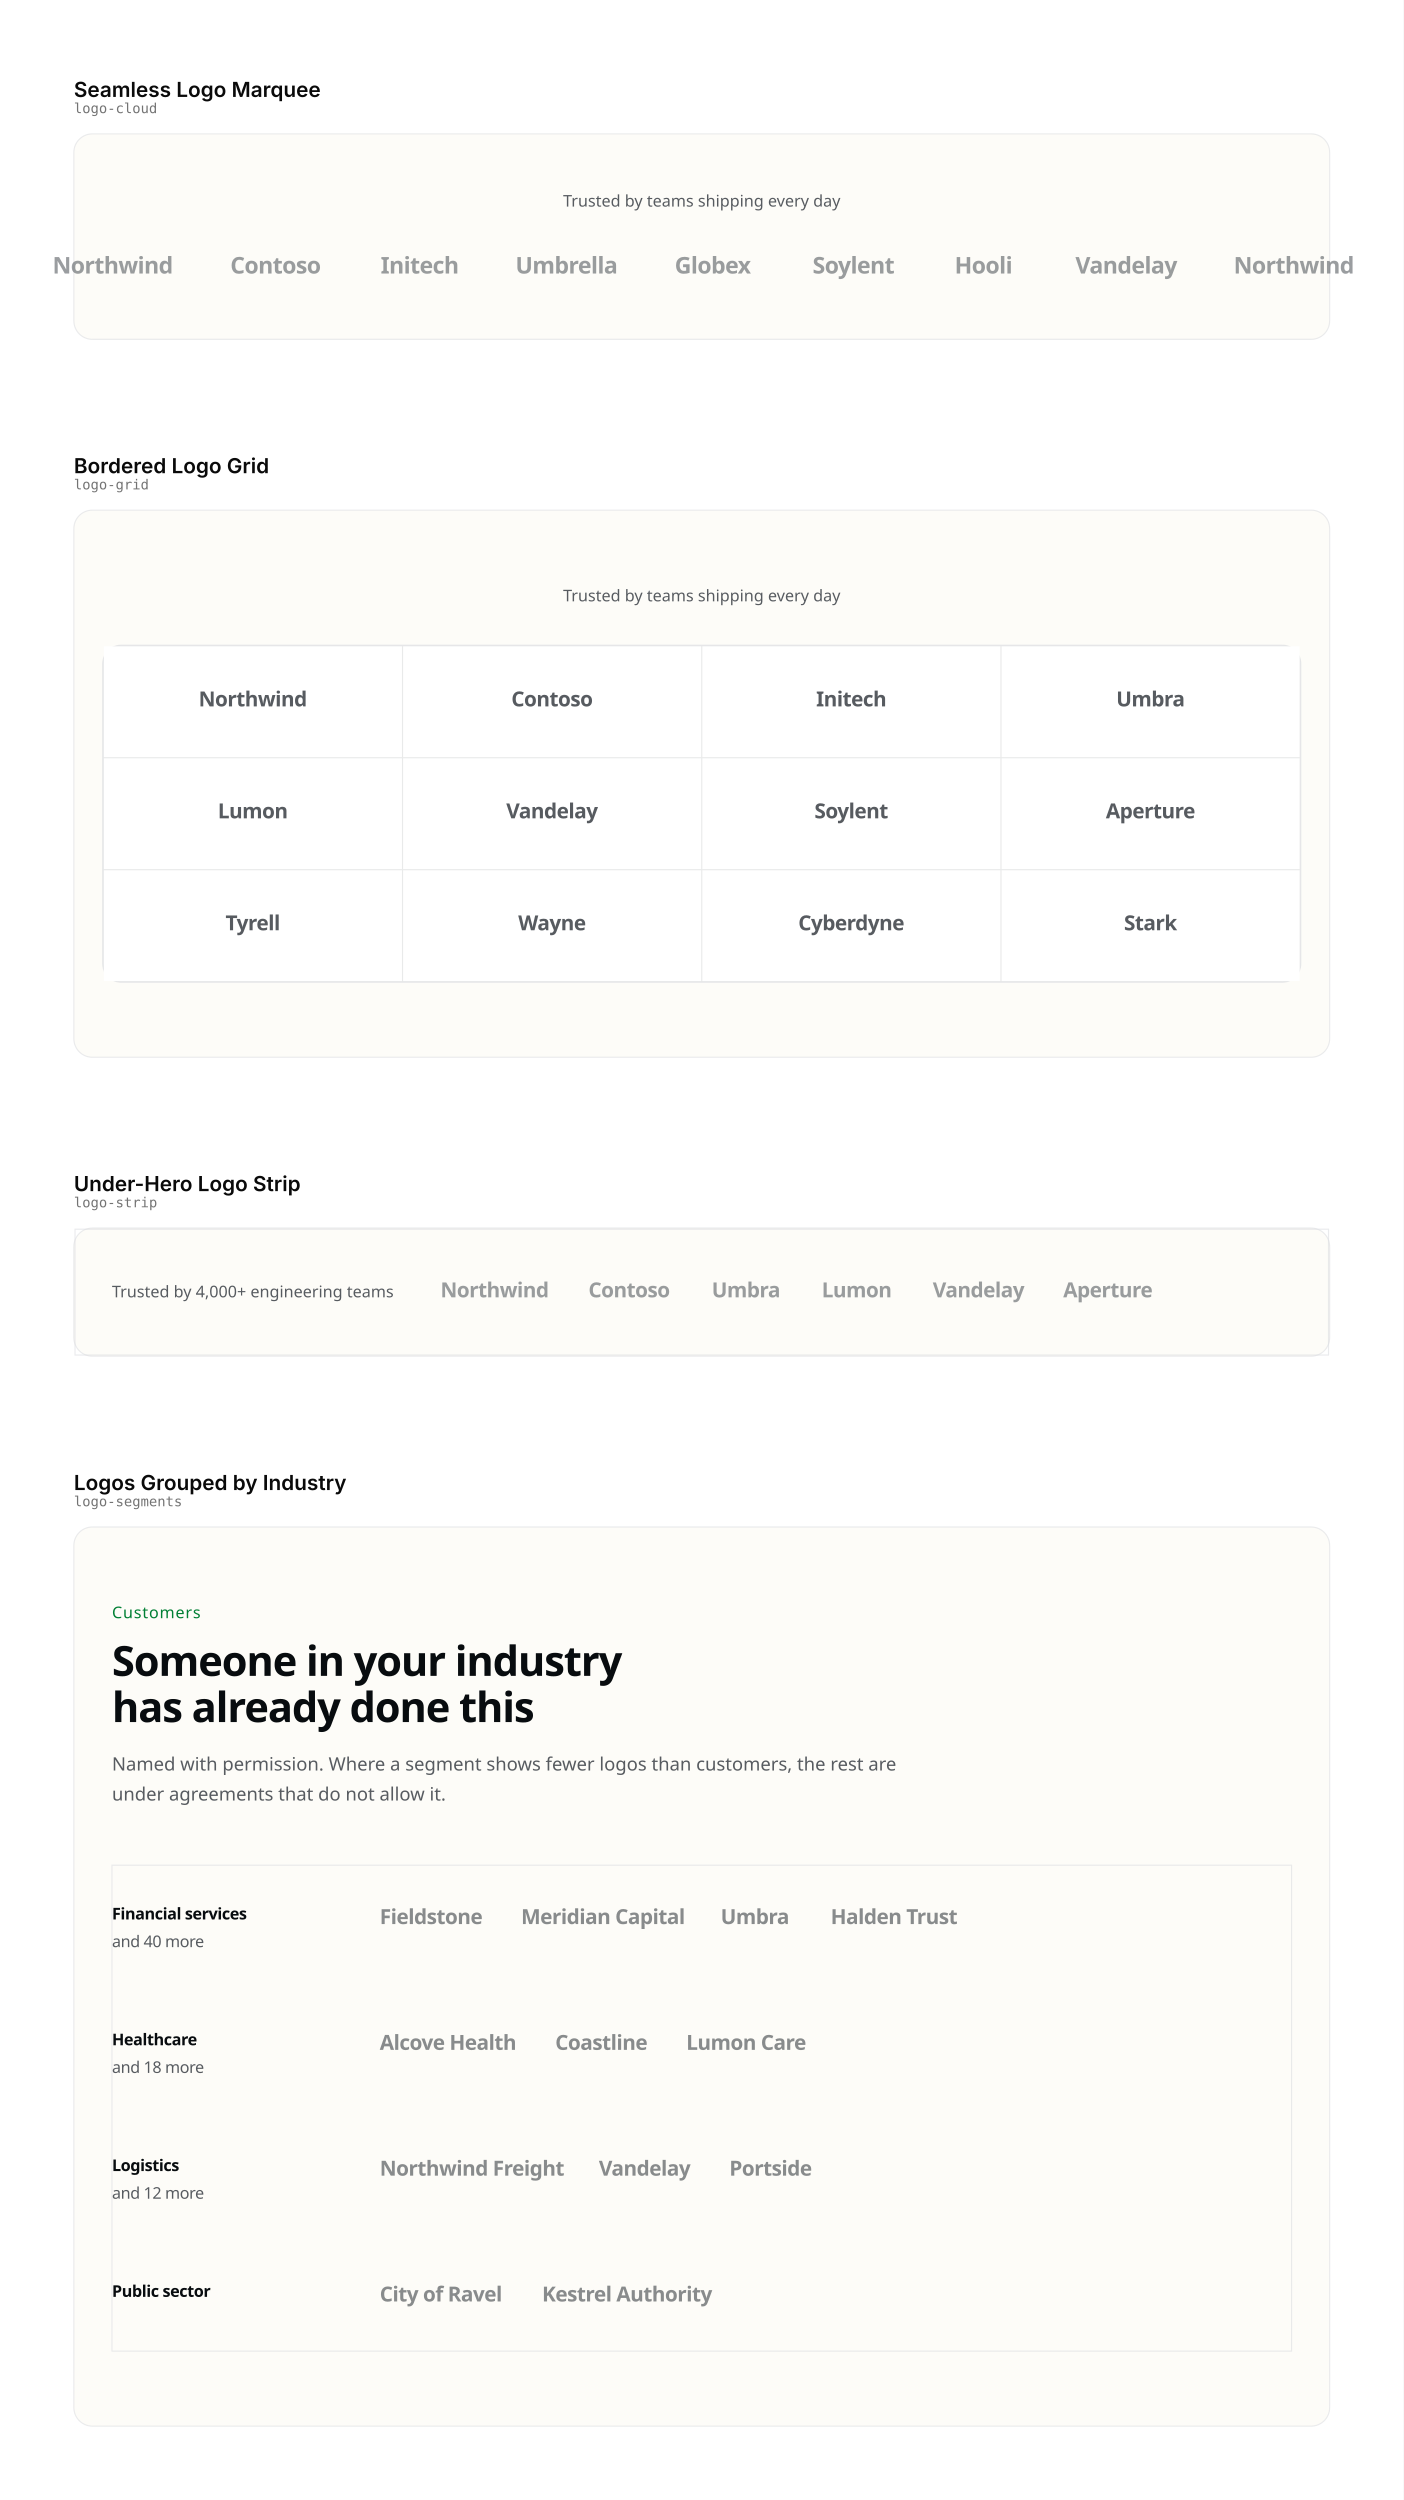
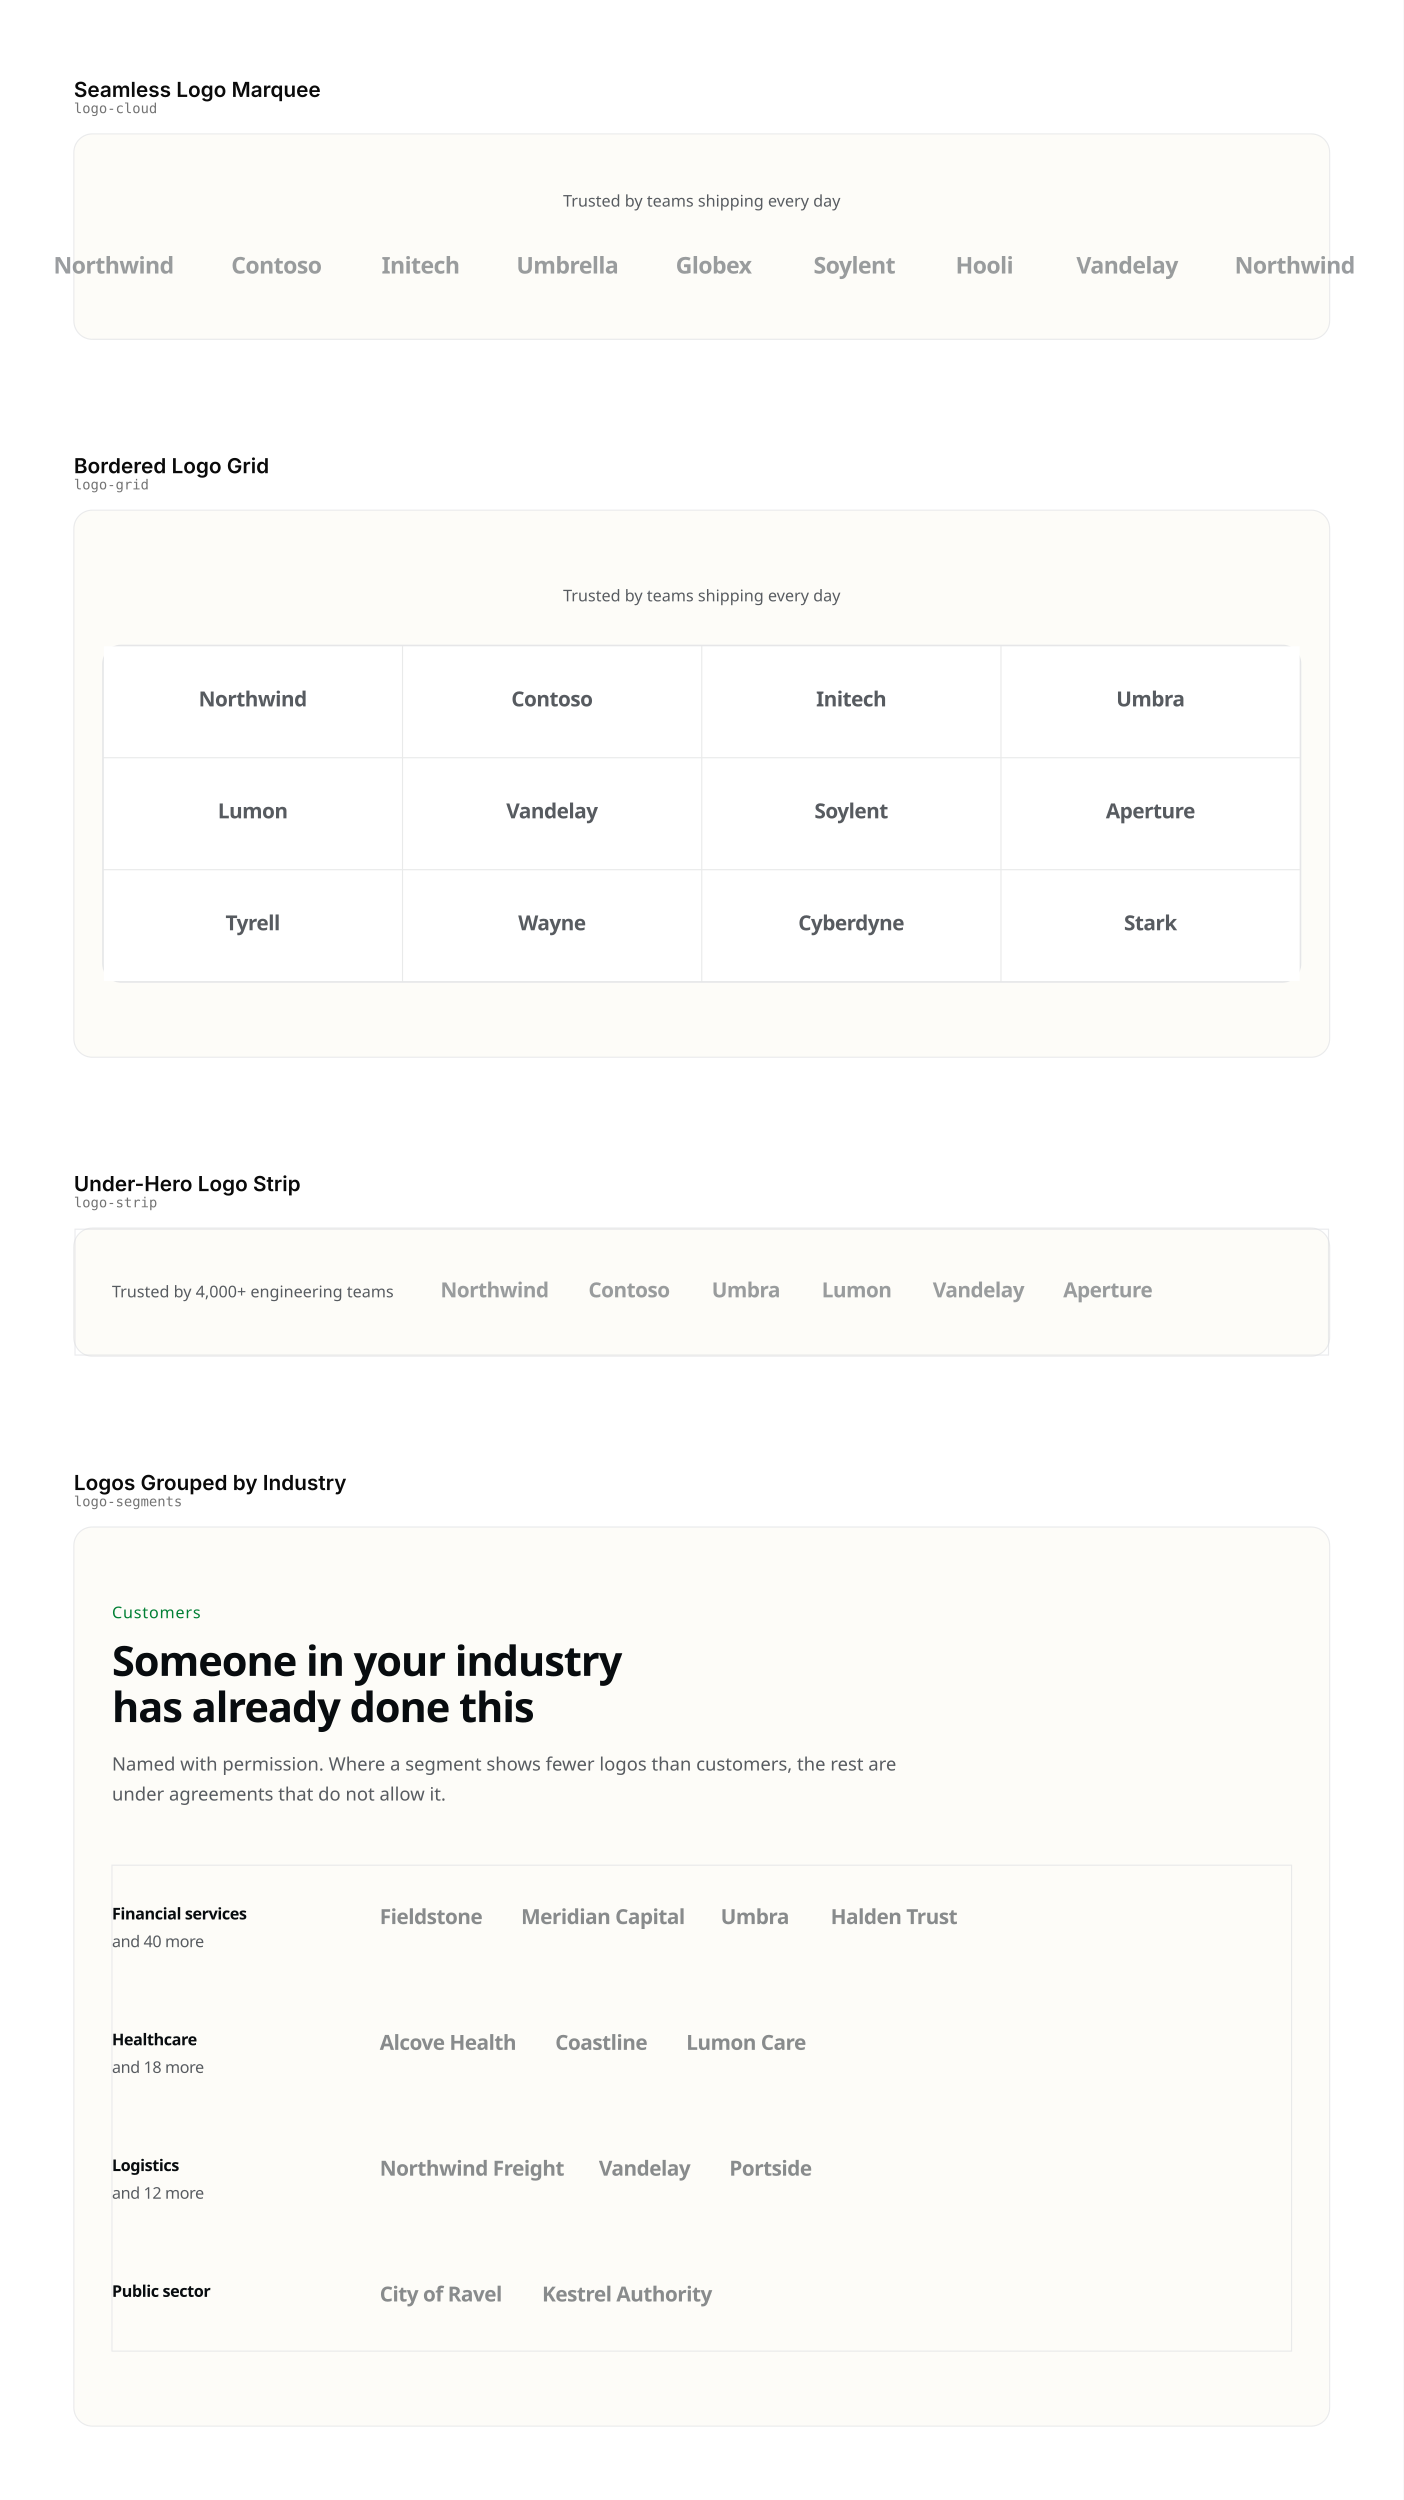
<svg xmlns="http://www.w3.org/2000/svg" width="1216" height="2166" viewBox="0 0 1216 2166" id="Hoverlab — Logo Clouds">
  <rect id="Background" x="0" y="0" width="1216" height="2166" fill="#ffffff" />
  <text id="Seamless Logo Marquee label" x="64" y="84" font-family="Inter, system-ui, sans-serif" font-size="18" font-weight="600" fill="#0a0a0a">Seamless Logo Marquee</text>
  <text id="logo-cloud id" x="64" y="98" font-family="ui-monospace, monospace" font-size="12" fill="#737373">logo-cloud</text>
  <g id="Seamless Logo Marquee" transform="translate(64, 116)">
    <rect id="container" x="0" y="0" width="1088" height="178" rx="16" fill="#fdfcf8" stroke="rgba(220, 222, 225, 0.6)" stroke-width="1" />
    <text id="Trusted by teams shipping every day" x="544" y="63" fill="#575b60" font-family="ui-sans-serif, system-ui" font-size="14" font-weight="500" text-anchor="middle">Trusted by teams shipping every day</text>
-     <text id="Northwind" x="-18.49" y="121" fill="rgba(87, 92, 97, 0.6)" font-family="ui-sans-serif, system-ui" font-size="20" font-weight="700" letter-spacing="-0.5">Northwind</text>
-     <text id="Contoso" x="135.51" y="121" fill="rgba(87, 92, 97, 0.6)" font-family="ui-sans-serif, system-ui" font-size="20" font-weight="700" letter-spacing="-0.5">Contoso</text>
-     <text id="Initech" x="265.77" y="121" fill="rgba(87, 92, 97, 0.6)" font-family="ui-sans-serif, system-ui" font-size="20" font-weight="700" letter-spacing="-0.5">Initech</text>
-     <text id="Umbrella" x="382.57" y="121" fill="rgba(87, 92, 97, 0.6)" font-family="ui-sans-serif, system-ui" font-size="20" font-weight="700" letter-spacing="-0.5">Umbrella</text>
-     <text id="Globex" x="520.58" y="121" fill="rgba(87, 92, 97, 0.6)" font-family="ui-sans-serif, system-ui" font-size="20" font-weight="700" letter-spacing="-0.5">Globex</text>
-     <text id="Soylent" x="639.99" y="121" fill="rgba(87, 92, 97, 0.6)" font-family="ui-sans-serif, system-ui" font-size="20" font-weight="700" letter-spacing="-0.5">Soylent</text>
-     <text id="Hooli" x="763.08" y="121" fill="rgba(87, 92, 97, 0.6)" font-family="ui-sans-serif, system-ui" font-size="20" font-weight="700" letter-spacing="-0.5">Hooli</text>
-     <text id="Vandelay" x="867.74" y="121" fill="rgba(87, 92, 97, 0.6)" font-family="ui-sans-serif, system-ui" font-size="20" font-weight="700" letter-spacing="-0.5">Vandelay</text>
-     <text id="Northwind 2" x="1004.85" y="121" fill="rgba(87, 92, 97, 0.6)" font-family="ui-sans-serif, system-ui" font-size="20" font-weight="700" letter-spacing="-0.5">Northwind</text>
-     <text id="Contoso 2" x="1158.85" y="121" fill="rgba(87, 92, 97, 0.6)" font-family="ui-sans-serif, system-ui" font-size="20" font-weight="700" letter-spacing="-0.5">Contoso</text>
-     <text id="Initech 2" x="1289.12" y="121" fill="rgba(87, 92, 97, 0.6)" font-family="ui-sans-serif, system-ui" font-size="20" font-weight="700" letter-spacing="-0.5">Initech</text>
-     <text id="Umbrella 2" x="1405.91" y="121" fill="rgba(87, 92, 97, 0.6)" font-family="ui-sans-serif, system-ui" font-size="20" font-weight="700" letter-spacing="-0.5">Umbrella</text>
-     <text id="Globex 2" x="1543.93" y="121" fill="rgba(87, 92, 97, 0.6)" font-family="ui-sans-serif, system-ui" font-size="20" font-weight="700" letter-spacing="-0.5">Globex</text>
-     <text id="Soylent 2" x="1663.33" y="121" fill="rgba(87, 92, 97, 0.6)" font-family="ui-sans-serif, system-ui" font-size="20" font-weight="700" letter-spacing="-0.5">Soylent</text>
-     <text id="Hooli 2" x="1786.43" y="121" fill="rgba(87, 92, 97, 0.6)" font-family="ui-sans-serif, system-ui" font-size="20" font-weight="700" letter-spacing="-0.5">Hooli</text>
-     <text id="Vandelay 2" x="1891.08" y="121" fill="rgba(87, 92, 97, 0.6)" font-family="ui-sans-serif, system-ui" font-size="20" font-weight="700" letter-spacing="-0.5">Vandelay</text>
+     <text id="Northwind" x="-17.66" y="121" fill="rgba(87, 92, 97, 0.6)" font-family="ui-sans-serif, system-ui" font-size="20" font-weight="700" letter-spacing="-0.5">Northwind</text>
+     <text id="Contoso" x="136.34" y="121" fill="rgba(87, 92, 97, 0.6)" font-family="ui-sans-serif, system-ui" font-size="20" font-weight="700" letter-spacing="-0.5">Contoso</text>
+     <text id="Initech" x="266.6" y="121" fill="rgba(87, 92, 97, 0.6)" font-family="ui-sans-serif, system-ui" font-size="20" font-weight="700" letter-spacing="-0.5">Initech</text>
+     <text id="Umbrella" x="383.4" y="121" fill="rgba(87, 92, 97, 0.6)" font-family="ui-sans-serif, system-ui" font-size="20" font-weight="700" letter-spacing="-0.5">Umbrella</text>
+     <text id="Globex" x="521.42" y="121" fill="rgba(87, 92, 97, 0.6)" font-family="ui-sans-serif, system-ui" font-size="20" font-weight="700" letter-spacing="-0.5">Globex</text>
+     <text id="Soylent" x="640.82" y="121" fill="rgba(87, 92, 97, 0.6)" font-family="ui-sans-serif, system-ui" font-size="20" font-weight="700" letter-spacing="-0.5">Soylent</text>
+     <text id="Hooli" x="763.92" y="121" fill="rgba(87, 92, 97, 0.6)" font-family="ui-sans-serif, system-ui" font-size="20" font-weight="700" letter-spacing="-0.5">Hooli</text>
+     <text id="Vandelay" x="868.57" y="121" fill="rgba(87, 92, 97, 0.6)" font-family="ui-sans-serif, system-ui" font-size="20" font-weight="700" letter-spacing="-0.5">Vandelay</text>
+     <text id="Northwind 2" x="1005.68" y="121" fill="rgba(87, 92, 97, 0.6)" font-family="ui-sans-serif, system-ui" font-size="20" font-weight="700" letter-spacing="-0.5">Northwind</text>
+     <text id="Contoso 2" x="1159.68" y="121" fill="rgba(87, 92, 97, 0.6)" font-family="ui-sans-serif, system-ui" font-size="20" font-weight="700" letter-spacing="-0.5">Contoso</text>
+     <text id="Initech 2" x="1289.95" y="121" fill="rgba(87, 92, 97, 0.6)" font-family="ui-sans-serif, system-ui" font-size="20" font-weight="700" letter-spacing="-0.5">Initech</text>
+     <text id="Umbrella 2" x="1406.74" y="121" fill="rgba(87, 92, 97, 0.6)" font-family="ui-sans-serif, system-ui" font-size="20" font-weight="700" letter-spacing="-0.5">Umbrella</text>
+     <text id="Globex 2" x="1544.76" y="121" fill="rgba(87, 92, 97, 0.6)" font-family="ui-sans-serif, system-ui" font-size="20" font-weight="700" letter-spacing="-0.5">Globex</text>
+     <text id="Soylent 2" x="1664.17" y="121" fill="rgba(87, 92, 97, 0.6)" font-family="ui-sans-serif, system-ui" font-size="20" font-weight="700" letter-spacing="-0.5">Soylent</text>
+     <text id="Hooli 2" x="1787.26" y="121" fill="rgba(87, 92, 97, 0.6)" font-family="ui-sans-serif, system-ui" font-size="20" font-weight="700" letter-spacing="-0.5">Hooli</text>
+     <text id="Vandelay 2" x="1891.92" y="121" fill="rgba(87, 92, 97, 0.6)" font-family="ui-sans-serif, system-ui" font-size="20" font-weight="700" letter-spacing="-0.5">Vandelay</text>
  </g>
  <text id="Bordered Logo Grid label" x="64" y="410" font-family="Inter, system-ui, sans-serif" font-size="18" font-weight="600" fill="#0a0a0a">Bordered Logo Grid</text>
  <text id="logo-grid id" x="64" y="424" font-family="ui-monospace, monospace" font-size="12" fill="#737373">logo-grid</text>
  <g id="Bordered Logo Grid" transform="translate(64, 442)">
    <rect id="container" x="0" y="0" width="1088" height="474" rx="16" fill="#fdfcf8" stroke="rgba(220, 222, 225, 0.6)" stroke-width="1" />
    <text id="Trusted by teams shipping every day" x="544" y="79" fill="#575b60" font-family="ui-sans-serif, system-ui" font-size="14" font-weight="500" text-anchor="middle">Trusted by teams shipping every day</text>
    <rect id="container 2" x="25" y="117" width="1038" height="292" rx="16" fill="rgba(220, 222, 225, 0.6)" stroke="rgba(220, 222, 225, 0.6)" stroke-width="1" />
    <rect id="list item" x="26" y="118" width="258.25" height="96" fill="#ffffff" />
    <text id="Northwind" x="155.13" y="170" fill="#575b60" font-family="ui-sans-serif, system-ui" font-size="18" font-weight="600" letter-spacing="-0.45" text-anchor="middle">Northwind</text>
    <rect id="list item 2" x="285.25" y="118" width="258.25" height="96" fill="#ffffff" />
    <text id="Contoso" x="414.37" y="170" fill="#575b60" font-family="ui-sans-serif, system-ui" font-size="18" font-weight="600" letter-spacing="-0.45" text-anchor="middle">Contoso</text>
    <rect id="list item 3" x="544.5" y="118" width="258.25" height="96" fill="#ffffff" />
    <text id="Initech" x="673.63" y="170" fill="#575b60" font-family="ui-sans-serif, system-ui" font-size="18" font-weight="600" letter-spacing="-0.45" text-anchor="middle">Initech</text>
    <rect id="list item 4" x="803.75" y="118" width="258.25" height="96" fill="#ffffff" />
    <text id="Umbra" x="932.87" y="170" fill="#575b60" font-family="ui-sans-serif, system-ui" font-size="18" font-weight="600" letter-spacing="-0.45" text-anchor="middle">Umbra</text>
    <rect id="list item 5" x="26" y="215" width="258.25" height="96" fill="#ffffff" />
    <text id="Lumon" x="155.13" y="267" fill="#575b60" font-family="ui-sans-serif, system-ui" font-size="18" font-weight="600" letter-spacing="-0.45" text-anchor="middle">Lumon</text>
    <rect id="list item 6" x="285.25" y="215" width="258.25" height="96" fill="#ffffff" />
    <text id="Vandelay" x="414.38" y="267" fill="#575b60" font-family="ui-sans-serif, system-ui" font-size="18" font-weight="600" letter-spacing="-0.45" text-anchor="middle">Vandelay</text>
    <rect id="list item 7" x="544.5" y="215" width="258.25" height="96" fill="#ffffff" />
    <text id="Soylent" x="673.62" y="267" fill="#575b60" font-family="ui-sans-serif, system-ui" font-size="18" font-weight="600" letter-spacing="-0.45" text-anchor="middle">Soylent</text>
    <rect id="list item 8" x="803.75" y="215" width="258.25" height="96" fill="#ffffff" />
    <text id="Aperture" x="932.88" y="267" fill="#575b60" font-family="ui-sans-serif, system-ui" font-size="18" font-weight="600" letter-spacing="-0.45" text-anchor="middle">Aperture</text>
    <rect id="list item 9" x="26" y="312" width="258.25" height="96" fill="#ffffff" />
    <text id="Tyrell" x="155.12" y="364" fill="#575b60" font-family="ui-sans-serif, system-ui" font-size="18" font-weight="600" letter-spacing="-0.45" text-anchor="middle">Tyrell</text>
    <rect id="list item 10" x="285.25" y="312" width="258.25" height="96" fill="#ffffff" />
    <text id="Wayne" x="414.38" y="364" fill="#575b60" font-family="ui-sans-serif, system-ui" font-size="18" font-weight="600" letter-spacing="-0.45" text-anchor="middle">Wayne</text>
    <rect id="list item 11" x="544.5" y="312" width="258.25" height="96" fill="#ffffff" />
    <text id="Cyberdyne" x="673.62" y="364" fill="#575b60" font-family="ui-sans-serif, system-ui" font-size="18" font-weight="600" letter-spacing="-0.45" text-anchor="middle">Cyberdyne</text>
    <rect id="list item 12" x="803.75" y="312" width="258.25" height="96" fill="#ffffff" />
    <text id="Stark" x="932.87" y="364" fill="#575b60" font-family="ui-sans-serif, system-ui" font-size="18" font-weight="600" letter-spacing="-0.45" text-anchor="middle">Stark</text>
  </g>
  <text id="Under-Hero Logo Strip label" x="64" y="1032" font-family="Inter, system-ui, sans-serif" font-size="18" font-weight="600" fill="#0a0a0a">Under-Hero Logo Strip</text>
  <text id="logo-strip id" x="64" y="1046" font-family="ui-monospace, monospace" font-size="12" fill="#737373">logo-strip</text>
  <g id="Under-Hero Logo Strip" transform="translate(64, 1064)">
    <rect id="container" x="0" y="0" width="1088" height="111" rx="16" fill="#fdfcf8" stroke="rgba(220, 222, 225, 0.6)" stroke-width="1" />
    <rect id="section" x="1" y="1" width="1086" height="109" fill="none" stroke="rgba(220, 222, 225, 0.6)" stroke-width="1" />
    <text id="Trusted by 4,000+ engineering teams" x="33" y="60" fill="#575b60" font-family="ui-sans-serif, system-ui" font-size="14" font-weight="500">Trusted by 4,000+ engineering teams</text>
    <text id="Northwind" x="317.59" y="60" fill="rgba(87, 92, 97, 0.6)" font-family="ui-sans-serif, system-ui" font-size="18" font-weight="700" letter-spacing="-0.45">Northwind</text>
    <text id="Contoso" x="445.8" y="60" fill="rgba(87, 92, 97, 0.6)" font-family="ui-sans-serif, system-ui" font-size="18" font-weight="700" letter-spacing="-0.45">Contoso</text>
    <text id="Umbra" x="552.64" y="60" fill="rgba(87, 92, 97, 0.6)" font-family="ui-sans-serif, system-ui" font-size="18" font-weight="700" letter-spacing="-0.45">Umbra</text>
    <text id="Lumon" x="647.92" y="60" fill="rgba(87, 92, 97, 0.6)" font-family="ui-sans-serif, system-ui" font-size="18" font-weight="700" letter-spacing="-0.45">Lumon</text>
    <text id="Vandelay" x="744.16" y="60" fill="rgba(87, 92, 97, 0.6)" font-family="ui-sans-serif, system-ui" font-size="18" font-weight="700" letter-spacing="-0.45">Vandelay</text>
    <text id="Aperture" x="857.16" y="60" fill="rgba(87, 92, 97, 0.6)" font-family="ui-sans-serif, system-ui" font-size="18" font-weight="700" letter-spacing="-0.45">Aperture</text>
  </g>
  <text id="Logos Grouped by Industry label" x="64" y="1291" font-family="Inter, system-ui, sans-serif" font-size="18" font-weight="600" fill="#0a0a0a">Logos Grouped by Industry</text>
  <text id="logo-segments id" x="64" y="1305" font-family="ui-monospace, monospace" font-size="12" fill="#737373">logo-segments</text>
  <g id="Logos Grouped by Industry" transform="translate(64, 1323)">
    <rect id="container" x="0" y="0" width="1088" height="779" rx="16" fill="#fdfcf8" stroke="rgba(220, 222, 225, 0.6)" stroke-width="1" />
    <text id="Customers" x="33" y="79" fill="#007f34" font-family="ui-sans-serif, system-ui" font-size="14" font-weight="500" letter-spacing="0.7">Customers</text>
    <text id="Someone in your industry" x="33" y="129" fill="#080c0f" font-family="ui-sans-serif, system-ui" font-size="36" font-weight="700" letter-spacing="-0.9">Someone in your industry</text>
    <text id="has already done this" x="33" y="169" fill="#080c0f" font-family="ui-sans-serif, system-ui" font-size="36" font-weight="700" letter-spacing="-0.9">has already done this</text>
    <text id="Named with permission. Where a segment s…" x="33" y="211" fill="#575b60" font-family="ui-sans-serif, system-ui" font-size="16">Named with permission. Where a segment shows fewer logos than customers, the rest are</text>
    <text id="under agreements that do not allow it." x="33" y="237" fill="#575b60" font-family="ui-sans-serif, system-ui" font-size="16">under agreements that do not allow it.</text>
    <rect id="container 2" x="33" y="293" width="1022" height="421" fill="none" stroke="rgba(220, 222, 225, 0.6)" stroke-width="1" />
    <text id="Financial services" x="33" y="340" fill="#080c0f" font-family="ui-sans-serif, system-ui" font-size="14" font-weight="600" letter-spacing="-0.35">Financial services</text>
    <text id="and 40 more" x="33" y="364" fill="#575b60" font-family="ui-sans-serif, system-ui" font-size="14" letter-spacing="-0.35">and 40 more</text>
    <text id="Fieldstone" x="265" y="344" fill="rgba(87, 91, 95, 0.702)" font-family="ui-sans-serif, system-ui" font-size="18" font-weight="700" letter-spacing="-0.45">Fieldstone</text>
    <text id="Meridian Capital" x="387.47" y="344" fill="rgba(87, 91, 95, 0.702)" font-family="ui-sans-serif, system-ui" font-size="18" font-weight="700" letter-spacing="-0.45">Meridian Capital</text>
    <text id="Umbra" x="560.39" y="344" fill="rgba(87, 91, 95, 0.702)" font-family="ui-sans-serif, system-ui" font-size="18" font-weight="700" letter-spacing="-0.45">Umbra</text>
    <text id="Halden Trust" x="655.67" y="344" fill="rgba(87, 91, 95, 0.702)" font-family="ui-sans-serif, system-ui" font-size="18" font-weight="700" letter-spacing="-0.45">Halden Trust</text>
    <text id="Healthcare" x="33" y="449" fill="#080c0f" font-family="ui-sans-serif, system-ui" font-size="14" font-weight="600" letter-spacing="-0.35">Healthcare</text>
    <text id="and 18 more" x="33" y="473" fill="#575b60" font-family="ui-sans-serif, system-ui" font-size="14" letter-spacing="-0.35">and 18 more</text>
    <text id="Alcove Health" x="265" y="453" fill="rgba(87, 91, 95, 0.702)" font-family="ui-sans-serif, system-ui" font-size="18" font-weight="700" letter-spacing="-0.45">Alcove Health</text>
    <text id="Coastline" x="417.03" y="453" fill="rgba(87, 91, 95, 0.702)" font-family="ui-sans-serif, system-ui" font-size="18" font-weight="700" letter-spacing="-0.45">Coastline</text>
    <text id="Lumon Care" x="530.52" y="453" fill="rgba(87, 91, 95, 0.702)" font-family="ui-sans-serif, system-ui" font-size="18" font-weight="700" letter-spacing="-0.45">Lumon Care</text>
    <text id="Logistics" x="33" y="558" fill="#080c0f" font-family="ui-sans-serif, system-ui" font-size="14" font-weight="600" letter-spacing="-0.35">Logistics</text>
    <text id="and 12 more" x="33" y="582" fill="#575b60" font-family="ui-sans-serif, system-ui" font-size="14" letter-spacing="-0.35">and 12 more</text>
    <text id="Northwind Freight" x="265" y="562" fill="rgba(87, 91, 95, 0.702)" font-family="ui-sans-serif, system-ui" font-size="18" font-weight="700" letter-spacing="-0.45">Northwind Freight</text>
    <text id="Vandelay" x="454.86" y="562" fill="rgba(87, 91, 95, 0.702)" font-family="ui-sans-serif, system-ui" font-size="18" font-weight="700" letter-spacing="-0.45">Vandelay</text>
    <text id="Portside" x="567.86" y="562" fill="rgba(87, 91, 95, 0.702)" font-family="ui-sans-serif, system-ui" font-size="18" font-weight="700" letter-spacing="-0.45">Portside</text>
    <text id="Public sector" x="33" y="667" fill="#080c0f" font-family="ui-sans-serif, system-ui" font-size="14" font-weight="600" letter-spacing="-0.35">Public sector</text>
    <text id="City of Ravel" x="265" y="671" fill="rgba(87, 91, 95, 0.702)" font-family="ui-sans-serif, system-ui" font-size="18" font-weight="700" letter-spacing="-0.45">City of Ravel</text>
    <text id="Kestrel Authority" x="405.63" y="671" fill="rgba(87, 91, 95, 0.702)" font-family="ui-sans-serif, system-ui" font-size="18" font-weight="700" letter-spacing="-0.45">Kestrel Authority</text>
  </g>
</svg>
